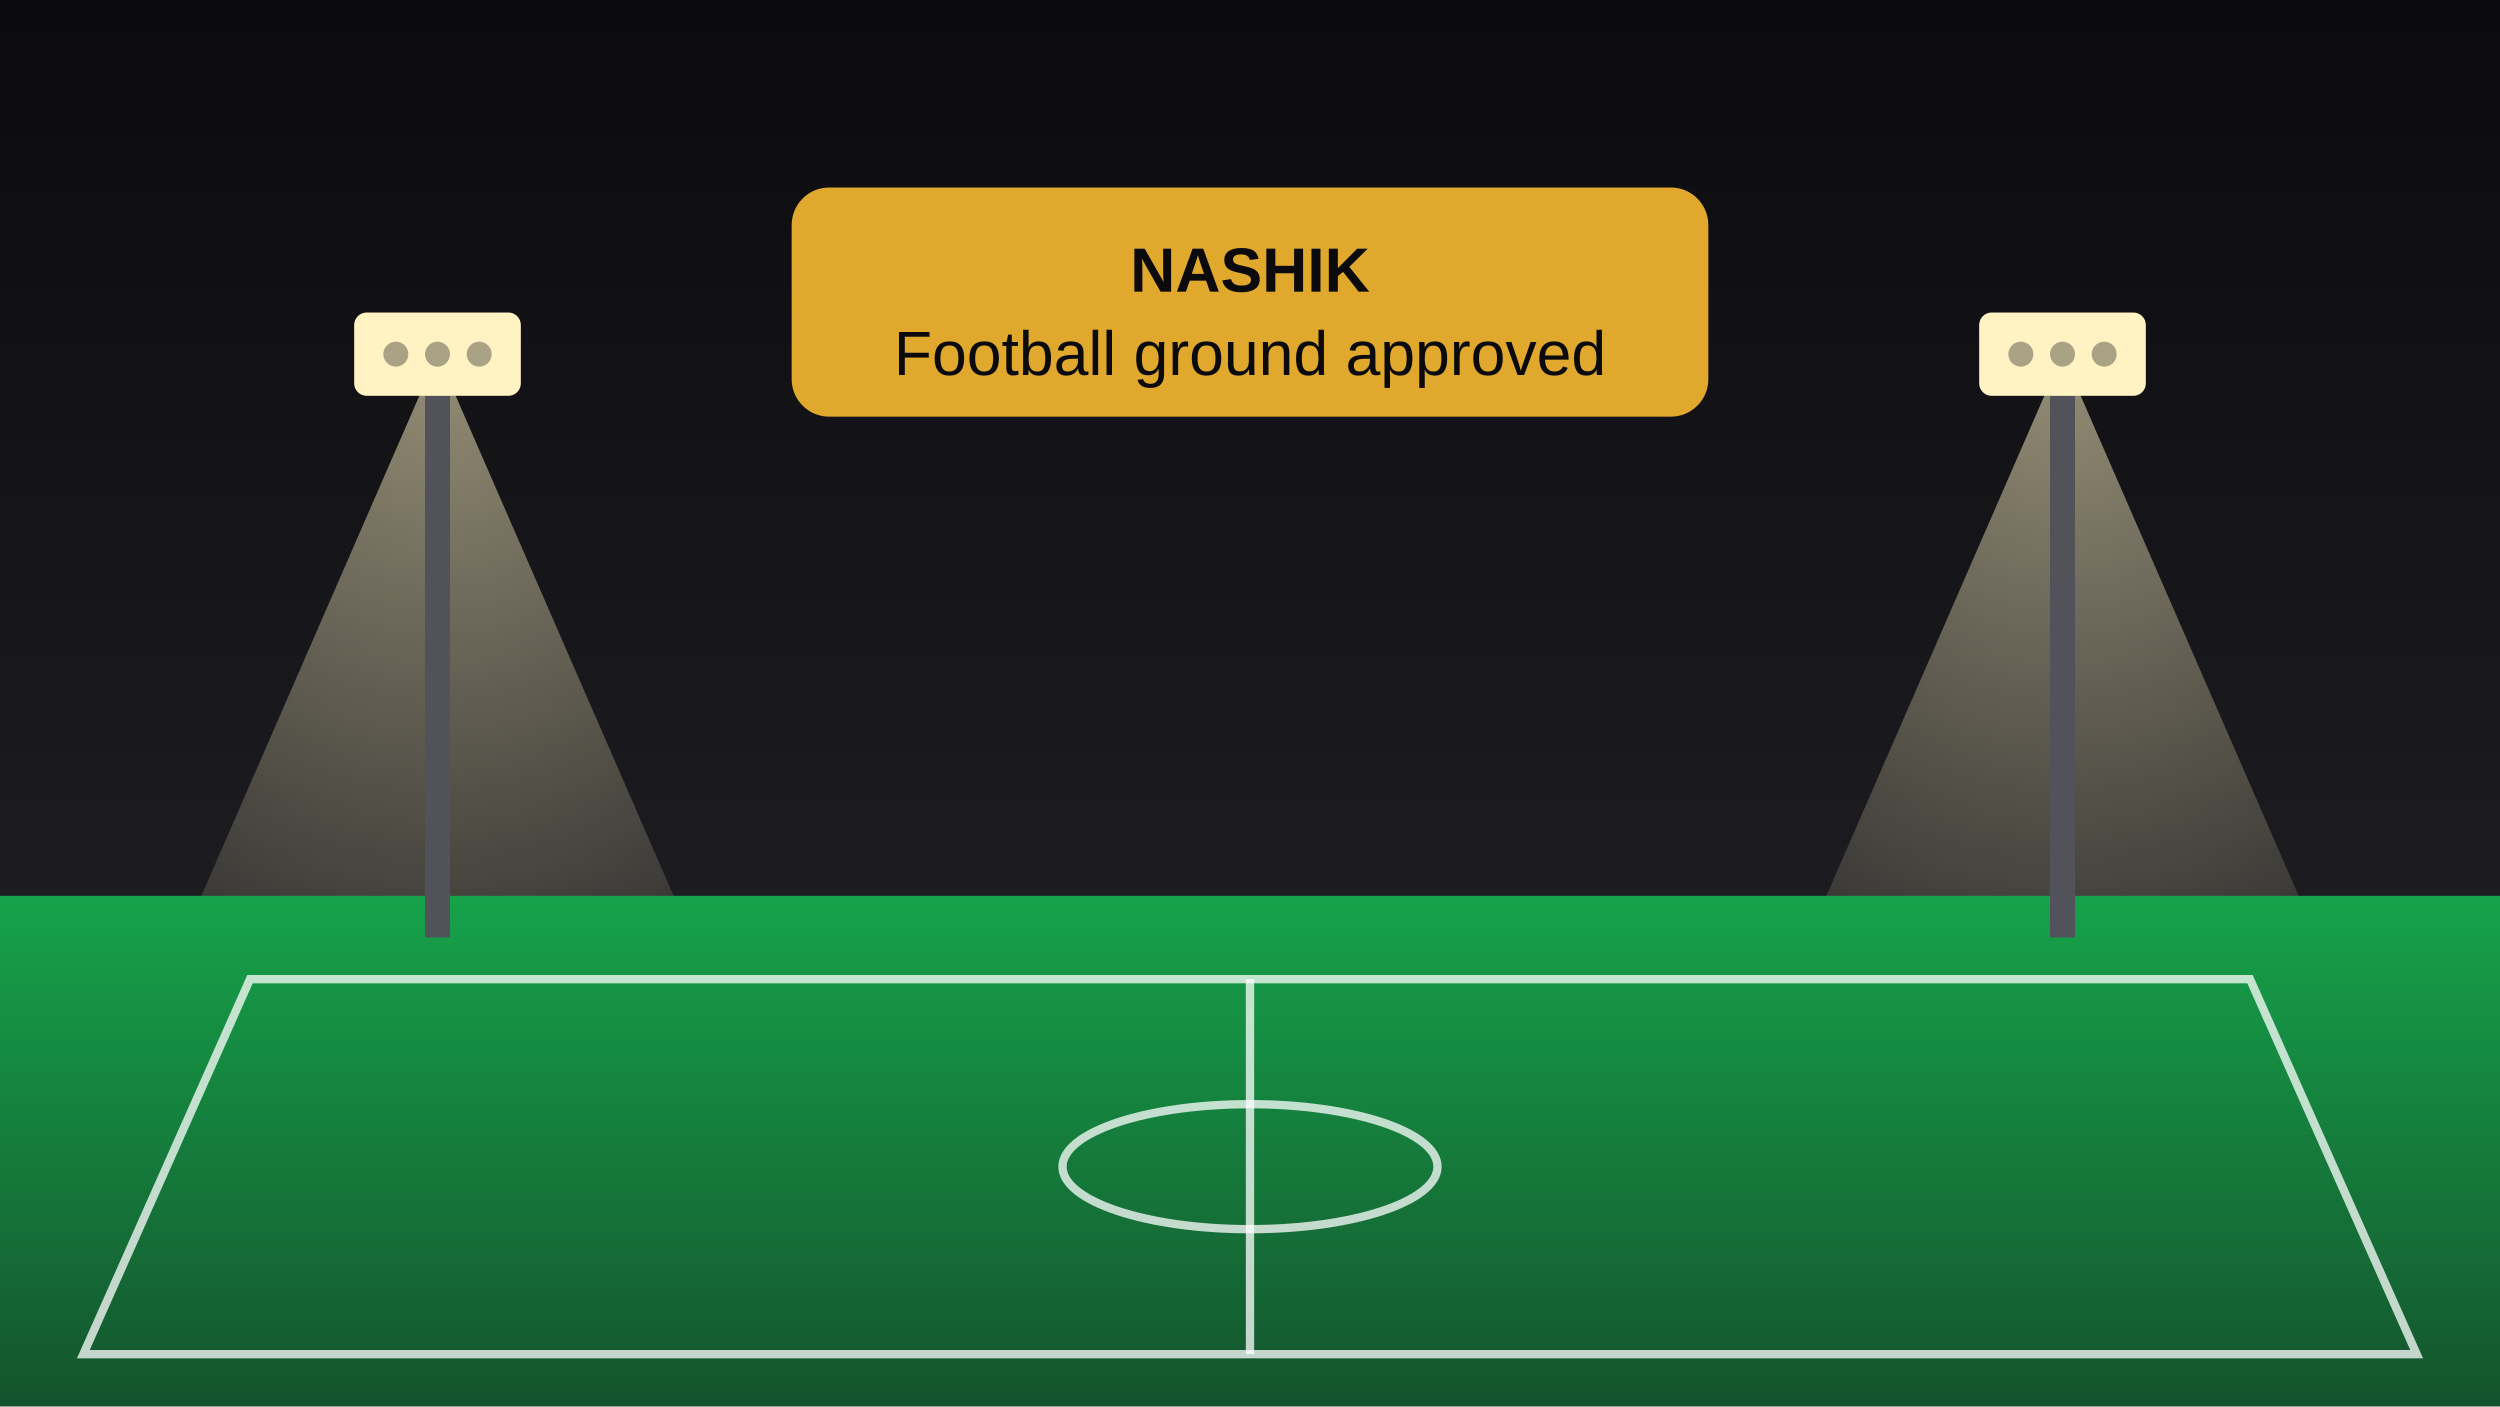
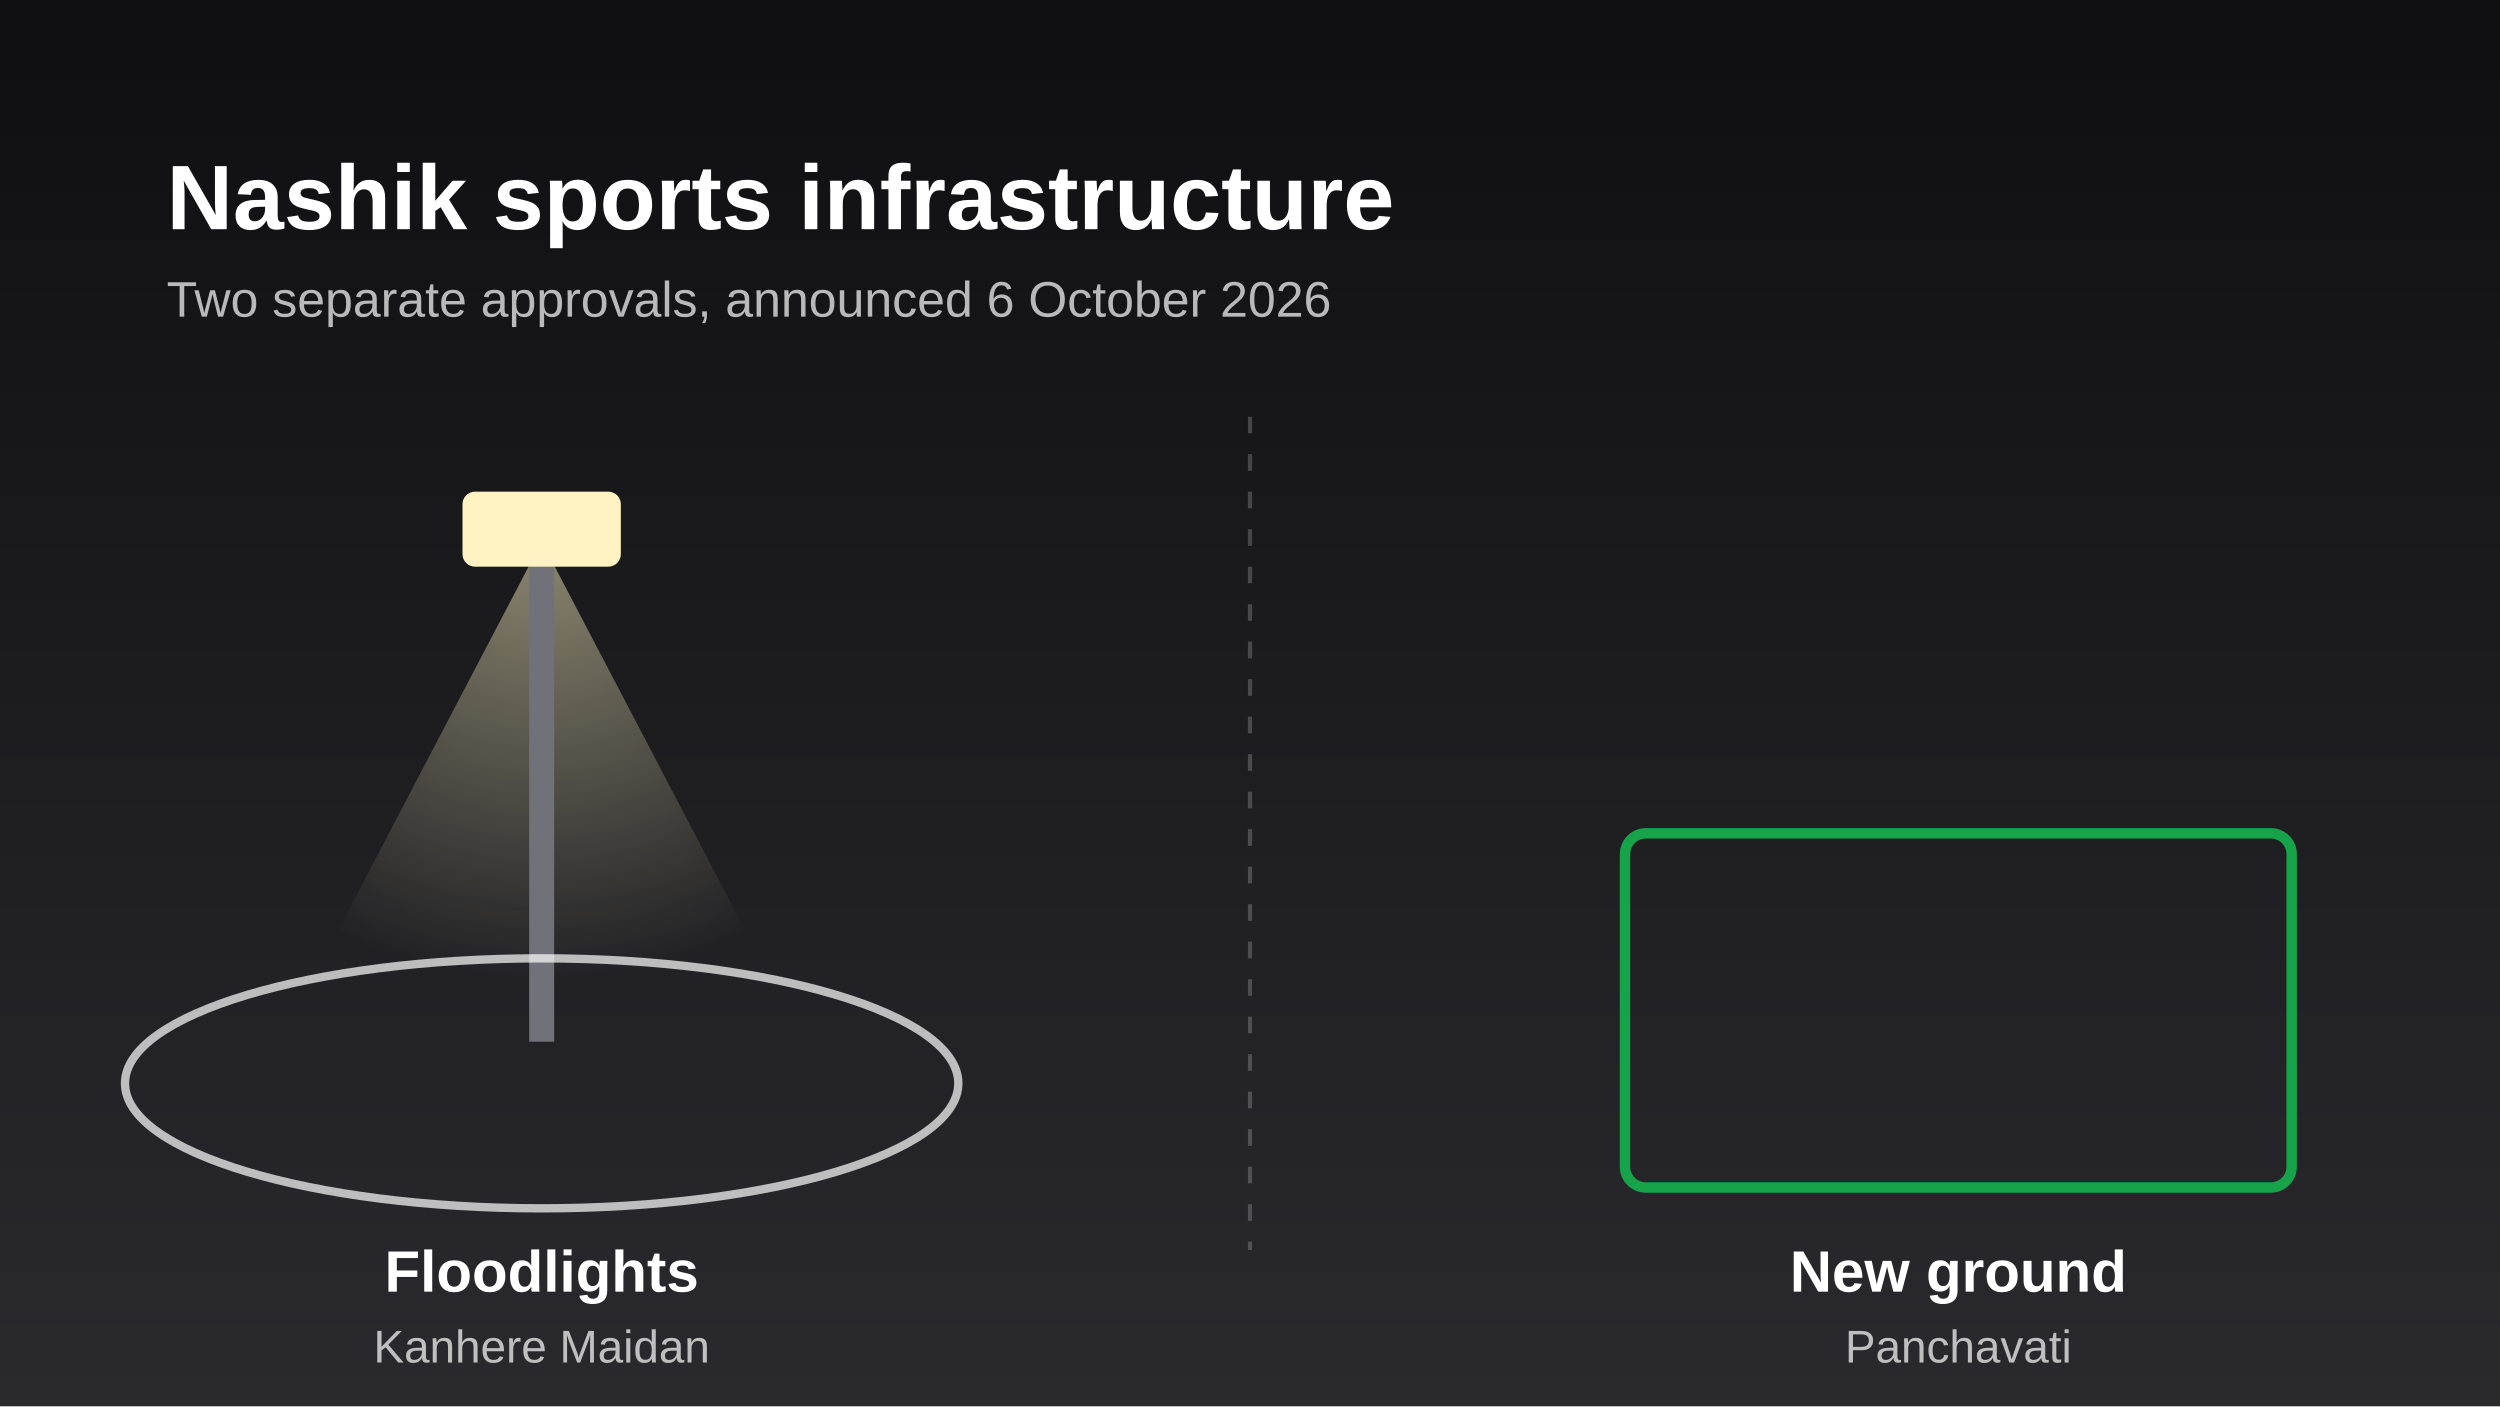
<svg xmlns="http://www.w3.org/2000/svg" viewBox="0 0 1200 675" width="1200" height="675" role="img" aria-labelledby="t">
  <defs>
-     <linearGradient id="sky" x1="0" y1="0" x2="0" y2="1">
-       <stop offset="0" stop-color="#0B0B0E" />
-       <stop offset="1" stop-color="#26262B" />
-     </linearGradient>
-     <linearGradient id="turf" x1="0" y1="0" x2="0" y2="1">
-       <stop offset="0" stop-color="#16A34A" />
-       <stop offset="1" stop-color="#14532D" />
+     <linearGradient id="bg" x1="0" y1="0" x2="0" y2="1">
+       <stop offset="0" stop-color="#0F0F11" />
+       <stop offset="1" stop-color="#2A2A2E" />
    </linearGradient>
    <radialGradient id="beam" cx="0.5" cy="0" r="1">
-       <stop offset="0" stop-color="#FFF3C4" stop-opacity="0.55" />
+       <stop offset="0" stop-color="#FFF3C4" stop-opacity="0.5" />
      <stop offset="1" stop-color="#FFF3C4" stop-opacity="0" />
    </radialGradient>
  </defs>
-   <rect width="1200" height="675" fill="url(#sky)" />
-   <polygon points="210,170 40,560 380,560" fill="url(#beam)" />
-   <polygon points="990,170 820,560 1160,560" fill="url(#beam)" />
-   <polygon points="0,430 1200,430 1200,675 0,675" fill="url(#turf)" />
-   <g stroke="#FFFFFF" stroke-opacity="0.75" stroke-width="4" fill="none">
-     <polygon points="120,470 1080,470 1160,650 40,650" />
-     <line x1="600" y1="470" x2="600" y2="650" />
-     <ellipse cx="600" cy="560" rx="90" ry="30" />
-   </g>
-   <g fill="#52525B">
-     <rect x="204" y="190" width="12" height="260" />
-     <rect x="984" y="190" width="12" height="260" />
-   </g>
-   <g fill="#FFF3C4">
-     <rect x="170" y="150" width="80" height="40" rx="6" />
-     <rect x="950" y="150" width="80" height="40" rx="6" />
-   </g>
-   <g fill="#0B0B0E" opacity="0.35">
-     <circle cx="190" cy="170" r="6" />
-     <circle cx="210" cy="170" r="6" />
-     <circle cx="230" cy="170" r="6" />
-     <circle cx="970" cy="170" r="6" />
-     <circle cx="990" cy="170" r="6" />
-     <circle cx="1010" cy="170" r="6" />
-   </g>
+   <rect width="1200" height="675" fill="url(#bg)" />
  <g font-family="Arial, Helvetica, sans-serif" fill="#FFFFFF">
-     <rect x="380" y="90" width="440" height="110" rx="18" fill="#E0A92E" />
-     <text x="600" y="140" font-size="30" font-weight="700" fill="#0B0B0E" text-anchor="middle">NASHIK</text>
-     <text x="600" y="180" font-size="30" fill="#0B0B0E" text-anchor="middle">Football ground approved</text>
+     <text x="80" y="110" font-size="44" font-weight="700">Nashik sports infrastructure</text>
+     <text x="80" y="152" font-size="24" fill-opacity="0.7">Two separate approvals, announced 6 October 2026</text>
+     <line x1="600" y1="200" x2="600" y2="600" stroke="#FFFFFF" stroke-opacity="0.2" stroke-width="2" stroke-dasharray="8 10" />
+     <polygon points="260,260 150,470 370,470" fill="url(#beam)" />
+     <rect x="254" y="270" width="12" height="230" fill="#71717A" />
+     <rect x="222" y="236" width="76" height="36" rx="6" fill="#FFF3C4" />
+     <ellipse cx="260" cy="520" rx="200" ry="60" fill="none" stroke="#FFFFFF" stroke-opacity="0.7" stroke-width="4" />
+     <text x="260" y="620" font-size="28" font-weight="700" text-anchor="middle">Floodlights</text>
+     <text x="260" y="654" font-size="22" fill-opacity="0.7" text-anchor="middle">Kanhere Maidan</text>
+     <rect x="780" y="400" width="320" height="170" rx="10" fill="none" stroke="#16A34A" stroke-width="5" />
+     <text x="940" y="620" font-size="28" font-weight="700" text-anchor="middle">New ground</text>
+     <text x="940" y="654" font-size="22" fill-opacity="0.7" text-anchor="middle">Panchavati</text>
  </g>
</svg>
